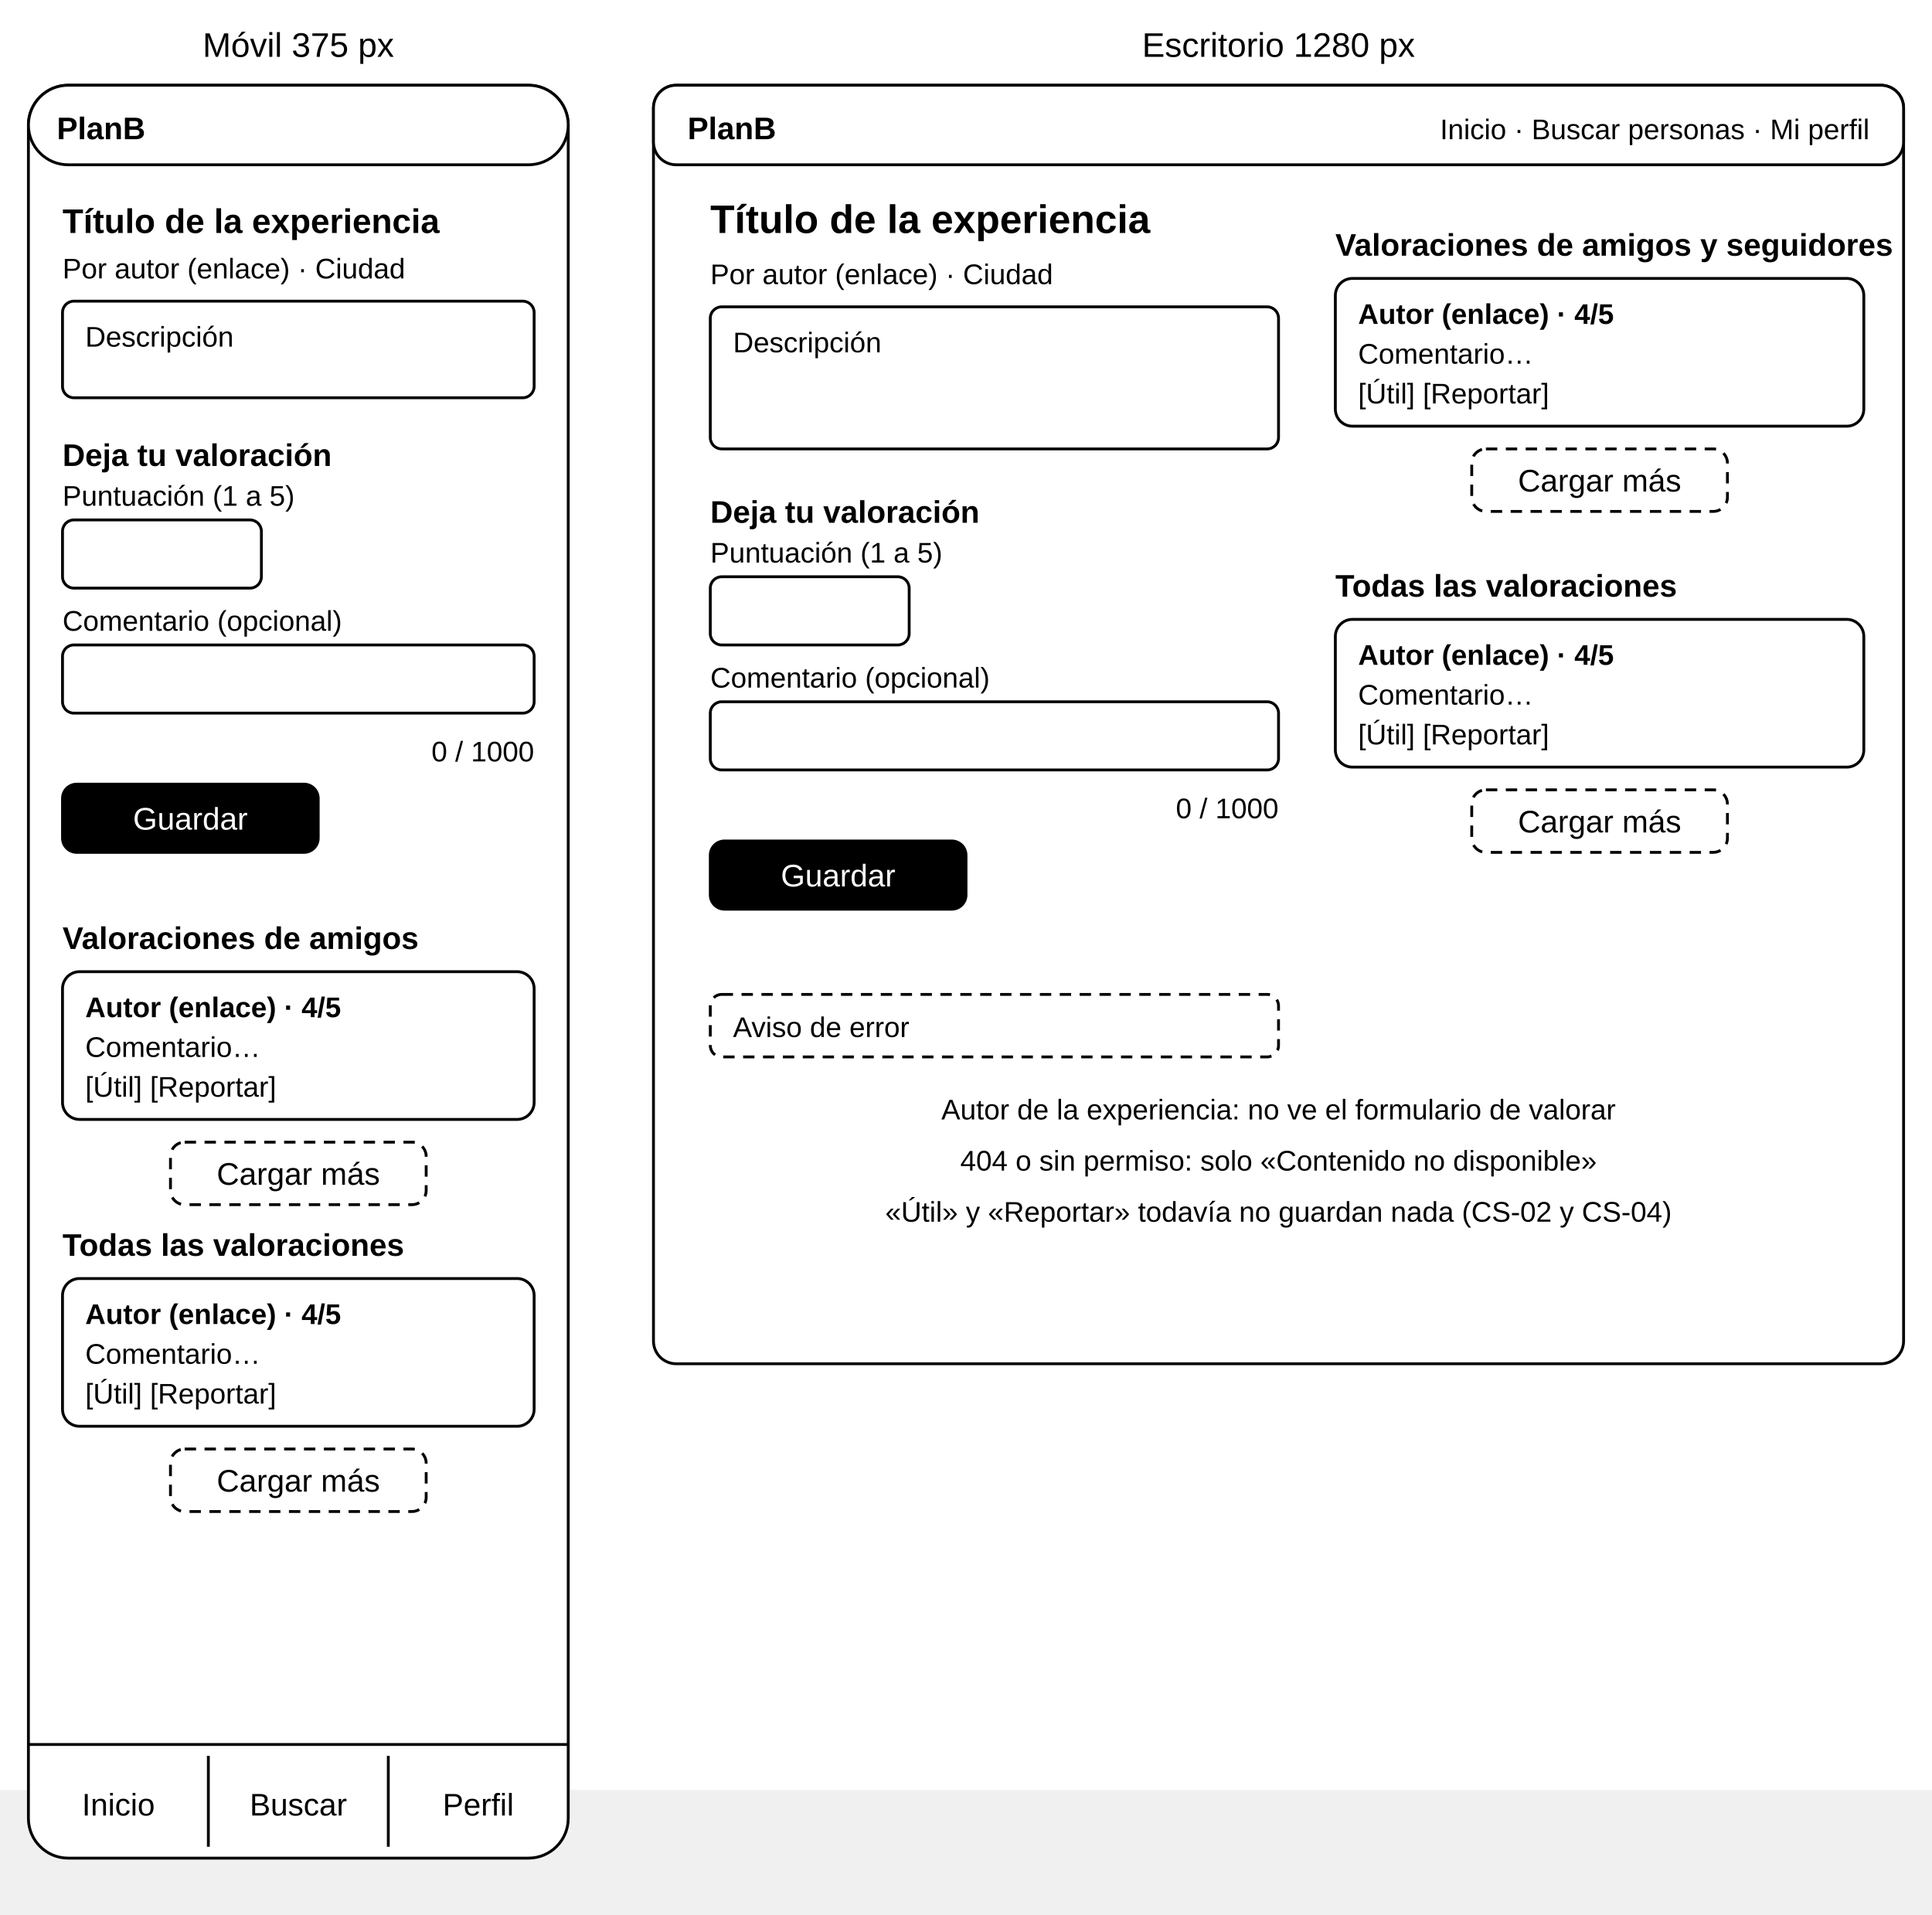
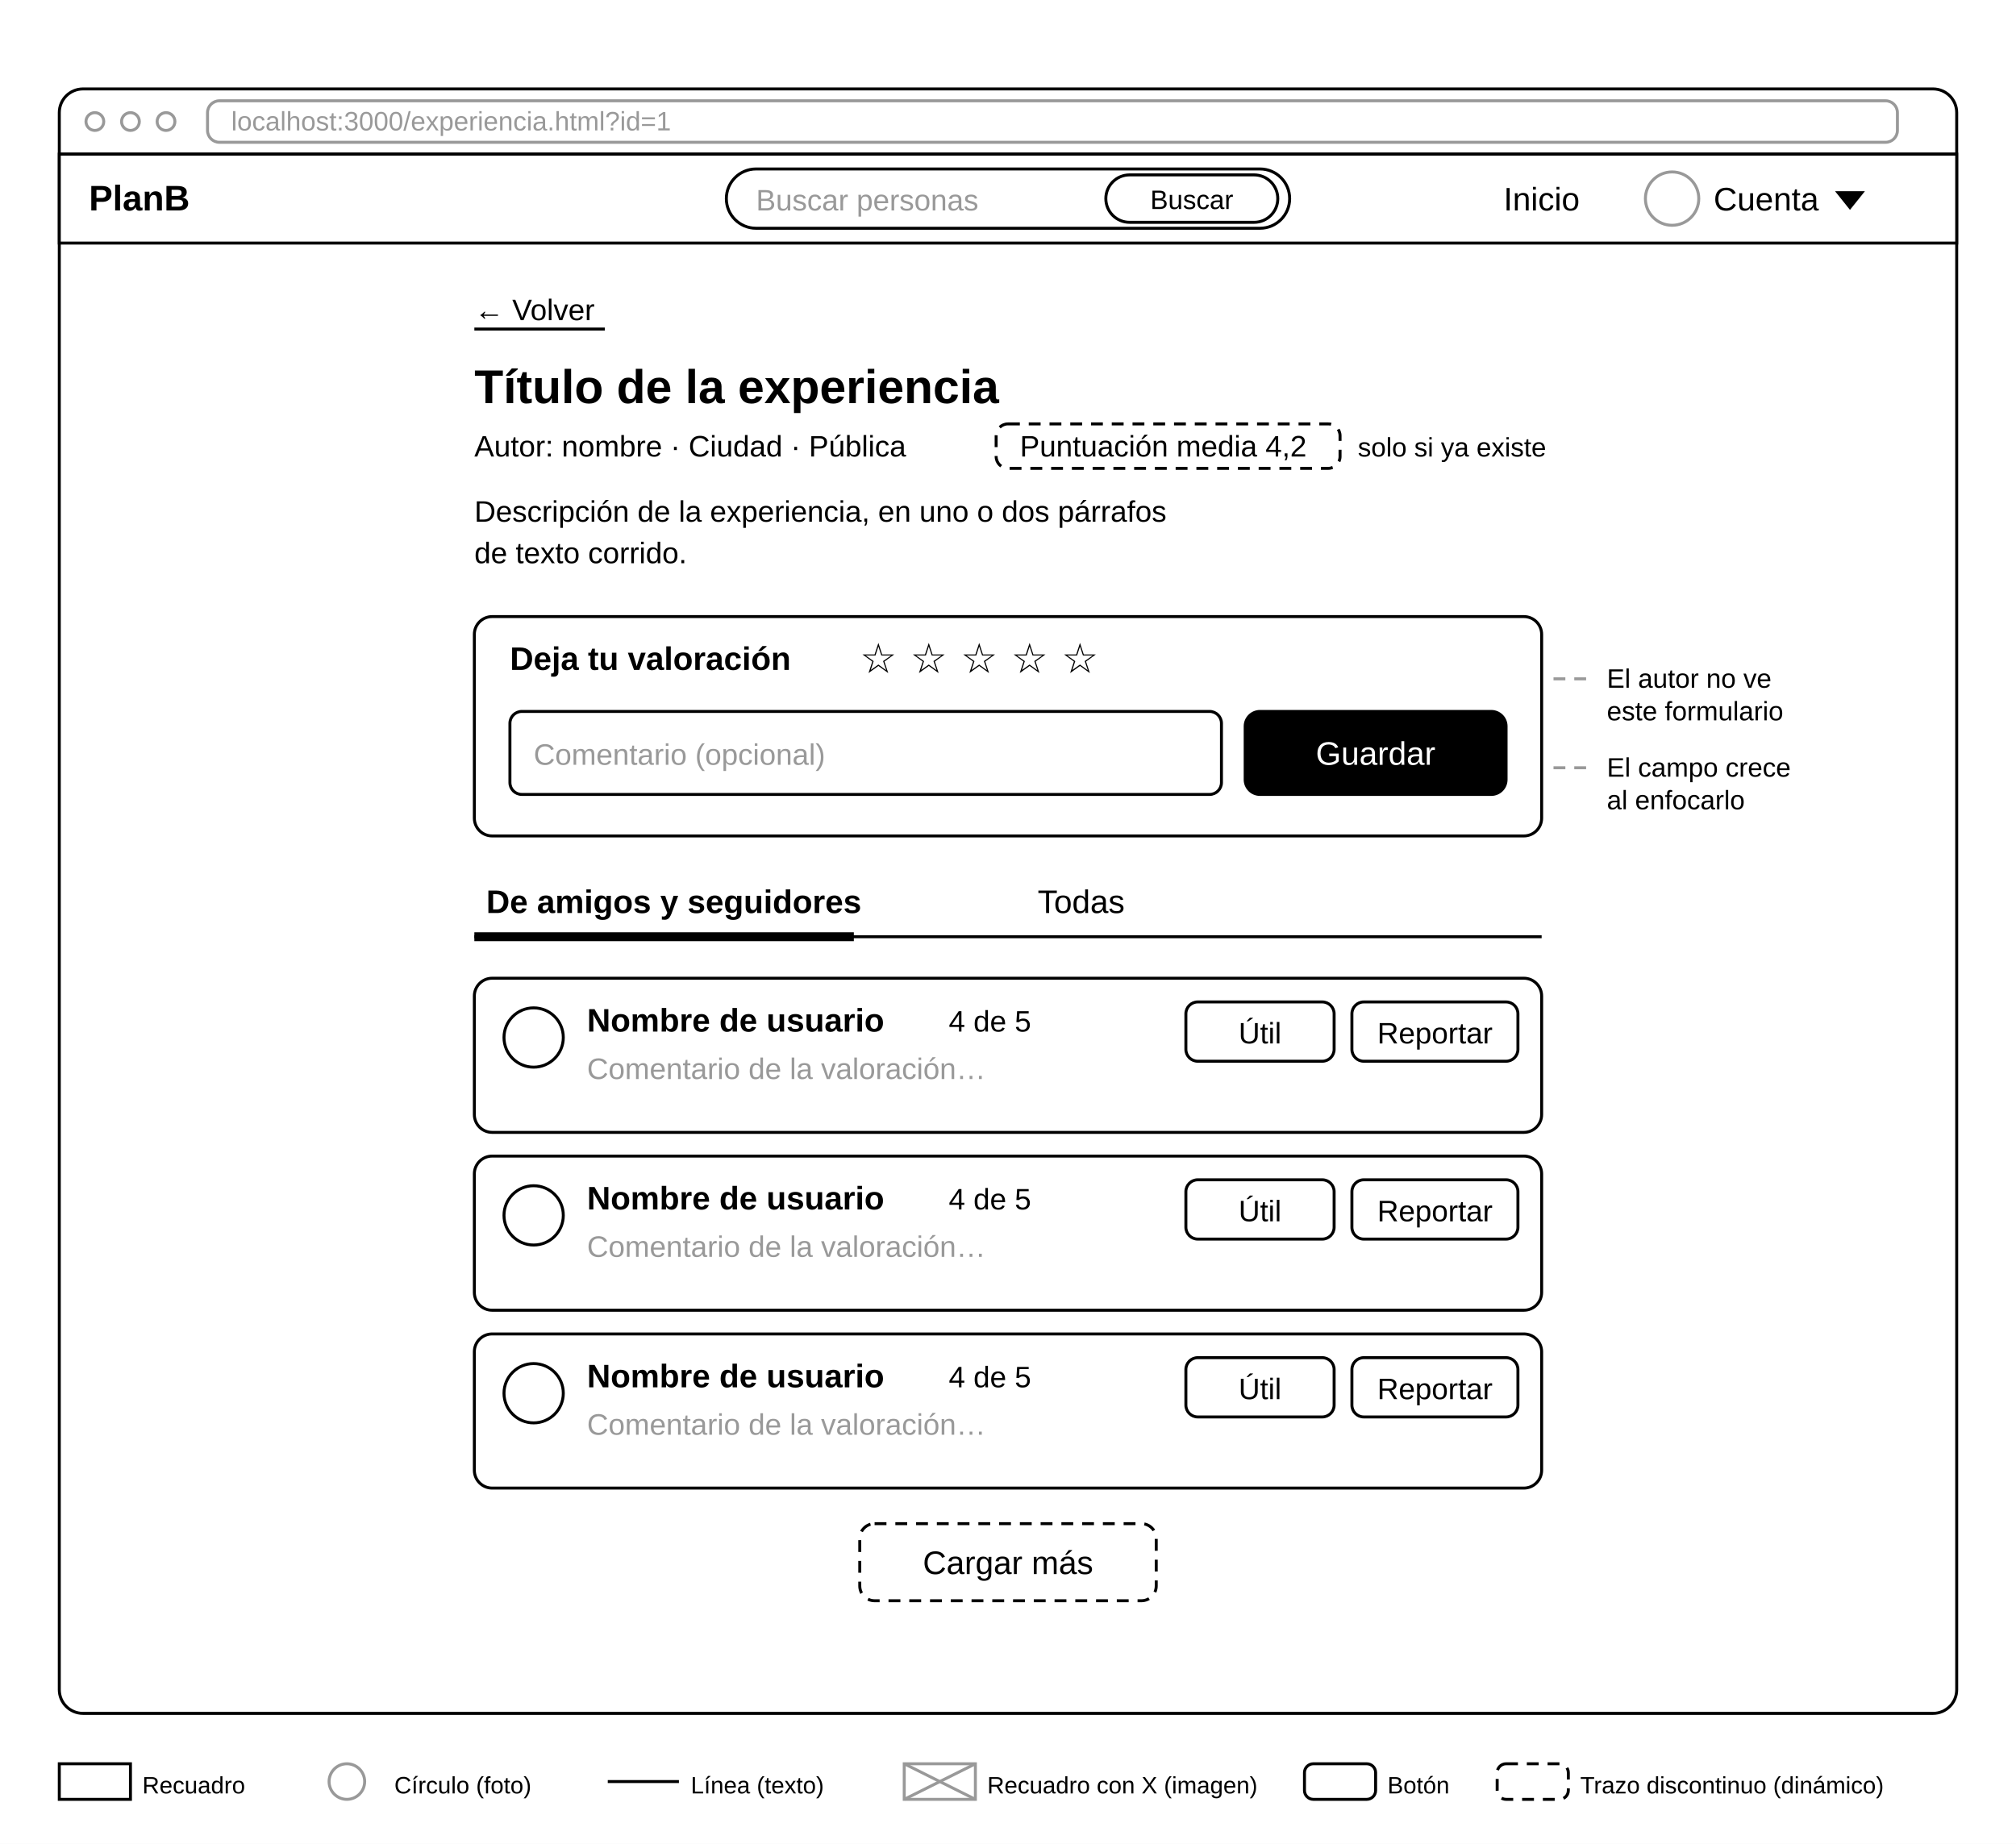
- <svg xmlns="http://www.w3.org/2000/svg" viewBox="0 0 680 674" width="680" height="674" role="img">
-   <rect width="680" height="630" fill="#fff" />
-   <text x="105" y="20" font-family="Arial, Helvetica, sans-serif" font-size="12" text-anchor="middle" fill="#000">Móvil 375 px</text>
-   <text x="450" y="20" font-family="Arial, Helvetica, sans-serif" font-size="12" text-anchor="middle" fill="#000">Escritorio 1280 px</text>
-   <rect x="10" y="30" width="190" height="624" rx="14" fill="#fff" stroke="#000" stroke-width="1" />
-   <rect x="10" y="30" width="190" height="28" rx="14" fill="#fff" stroke="#000" stroke-width="1" />
-   <text x="20" y="49" font-family="Arial, Helvetica, sans-serif" font-size="11" text-anchor="start" fill="#000" font-weight="bold">PlanB</text>
-   <text x="22" y="82" font-family="Arial, Helvetica, sans-serif" font-size="12" text-anchor="start" fill="#000" font-weight="bold">Título de la experiencia</text>
-   <text x="22" y="98" font-family="Arial, Helvetica, sans-serif" font-size="10" text-anchor="start" fill="#000">Por autor (enlace) · Ciudad</text>
-   <rect x="22" y="106" width="166" height="34" rx="4" fill="#fff" stroke="#000" stroke-width="1" />
-   <text x="30" y="122" font-family="Arial, Helvetica, sans-serif" font-size="10" text-anchor="start" fill="#000">Descripción</text>
-   <text x="22" y="164" font-family="Arial, Helvetica, sans-serif" font-size="11" text-anchor="start" fill="#000" font-weight="bold">Deja tu valoración</text>
-   <text x="22" y="178" font-family="Arial, Helvetica, sans-serif" font-size="10" text-anchor="start" fill="#000">Puntuación (1 a 5)</text>
-   <rect x="22" y="183" width="70" height="24" rx="4" fill="#fff" stroke="#000" stroke-width="1" />
-   <text x="22" y="222" font-family="Arial, Helvetica, sans-serif" font-size="10" text-anchor="start" fill="#000">Comentario (opcional)</text>
-   <rect x="22" y="227" width="166" height="24" rx="4" fill="#fff" stroke="#000" stroke-width="1" />
-   <text x="188" y="268" font-family="Arial, Helvetica, sans-serif" font-size="10" text-anchor="end" fill="#000">0 / 1000</text>
-   <rect x="22" y="276" width="90" height="24" rx="5" fill="#000" stroke="#000" stroke-width="1" />
-   <text x="67.0" y="292.0" font-family="Arial, Helvetica, sans-serif" font-size="11" text-anchor="middle" fill="#fff">Guardar</text>
-   <text x="22" y="334" font-family="Arial, Helvetica, sans-serif" font-size="11" text-anchor="start" fill="#000" font-weight="bold">Valoraciones de amigos</text>
-   <rect x="22" y="342" width="166" height="52" rx="6" fill="#fff" stroke="#000" stroke-width="1" />
-   <text x="30" y="358" font-family="Arial, Helvetica, sans-serif" font-size="10" text-anchor="start" fill="#000" font-weight="bold">Autor (enlace) · 4/5</text>
-   <text x="30" y="372" font-family="Arial, Helvetica, sans-serif" font-size="10" text-anchor="start" fill="#000">Comentario…</text>
-   <text x="30" y="386" font-family="Arial, Helvetica, sans-serif" font-size="10" text-anchor="start" fill="#000">[Útil] [Reportar]</text>
-   <rect x="60.0" y="402" width="90" height="22" rx="5" fill="#fff" stroke="#000" stroke-width="1" stroke-dasharray="4 3" />
-   <text x="105.0" y="417.0" font-family="Arial, Helvetica, sans-serif" font-size="11" text-anchor="middle" fill="#000">Cargar más</text>
-   <text x="22" y="442" font-family="Arial, Helvetica, sans-serif" font-size="11" text-anchor="start" fill="#000" font-weight="bold">Todas las valoraciones</text>
-   <rect x="22" y="450" width="166" height="52" rx="6" fill="#fff" stroke="#000" stroke-width="1" />
-   <text x="30" y="466" font-family="Arial, Helvetica, sans-serif" font-size="10" text-anchor="start" fill="#000" font-weight="bold">Autor (enlace) · 4/5</text>
-   <text x="30" y="480" font-family="Arial, Helvetica, sans-serif" font-size="10" text-anchor="start" fill="#000">Comentario…</text>
-   <text x="30" y="494" font-family="Arial, Helvetica, sans-serif" font-size="10" text-anchor="start" fill="#000">[Útil] [Reportar]</text>
-   <rect x="60.0" y="510" width="90" height="22" rx="5" fill="#fff" stroke="#000" stroke-width="1" stroke-dasharray="4 3" />
-   <text x="105.0" y="525.0" font-family="Arial, Helvetica, sans-serif" font-size="11" text-anchor="middle" fill="#000">Cargar más</text>
-   <rect x="230" y="30" width="440" height="450" rx="8" fill="#fff" stroke="#000" stroke-width="1" />
-   <rect x="230" y="30" width="440" height="28" rx="8" fill="#fff" stroke="#000" stroke-width="1" />
-   <text x="242" y="49" font-family="Arial, Helvetica, sans-serif" font-size="11" text-anchor="start" fill="#000" font-weight="bold">PlanB</text>
-   <text x="658" y="49" font-family="Arial, Helvetica, sans-serif" font-size="10" text-anchor="end" fill="#000">Inicio · Buscar personas · Mi perfil</text>
-   <text x="250" y="82" font-family="Arial, Helvetica, sans-serif" font-size="14" text-anchor="start" fill="#000" font-weight="bold">Título de la experiencia</text>
-   <text x="250" y="100" font-family="Arial, Helvetica, sans-serif" font-size="10" text-anchor="start" fill="#000">Por autor (enlace) · Ciudad</text>
-   <rect x="250" y="108" width="200" height="50" rx="4" fill="#fff" stroke="#000" stroke-width="1" />
-   <text x="258" y="124" font-family="Arial, Helvetica, sans-serif" font-size="10" text-anchor="start" fill="#000">Descripción</text>
-   <text x="250" y="184" font-family="Arial, Helvetica, sans-serif" font-size="11" text-anchor="start" fill="#000" font-weight="bold">Deja tu valoración</text>
-   <text x="250" y="198" font-family="Arial, Helvetica, sans-serif" font-size="10" text-anchor="start" fill="#000">Puntuación (1 a 5)</text>
-   <rect x="250" y="203" width="70" height="24" rx="4" fill="#fff" stroke="#000" stroke-width="1" />
-   <text x="250" y="242" font-family="Arial, Helvetica, sans-serif" font-size="10" text-anchor="start" fill="#000">Comentario (opcional)</text>
-   <rect x="250" y="247" width="200" height="24" rx="4" fill="#fff" stroke="#000" stroke-width="1" />
-   <text x="450" y="288" font-family="Arial, Helvetica, sans-serif" font-size="10" text-anchor="end" fill="#000">0 / 1000</text>
-   <rect x="250" y="296" width="90" height="24" rx="5" fill="#000" stroke="#000" stroke-width="1" />
-   <text x="295.0" y="312.0" font-family="Arial, Helvetica, sans-serif" font-size="11" text-anchor="middle" fill="#fff">Guardar</text>
-   <text x="470" y="90" font-family="Arial, Helvetica, sans-serif" font-size="11" text-anchor="start" fill="#000" font-weight="bold">Valoraciones de amigos y seguidores</text>
-   <rect x="470" y="98" width="186" height="52" rx="6" fill="#fff" stroke="#000" stroke-width="1" />
-   <text x="478" y="114" font-family="Arial, Helvetica, sans-serif" font-size="10" text-anchor="start" fill="#000" font-weight="bold">Autor (enlace) · 4/5</text>
-   <text x="478" y="128" font-family="Arial, Helvetica, sans-serif" font-size="10" text-anchor="start" fill="#000">Comentario…</text>
-   <text x="478" y="142" font-family="Arial, Helvetica, sans-serif" font-size="10" text-anchor="start" fill="#000">[Útil] [Reportar]</text>
-   <rect x="518.0" y="158" width="90" height="22" rx="5" fill="#fff" stroke="#000" stroke-width="1" stroke-dasharray="4 3" />
-   <text x="563.0" y="173.0" font-family="Arial, Helvetica, sans-serif" font-size="11" text-anchor="middle" fill="#000">Cargar más</text>
-   <text x="470" y="210" font-family="Arial, Helvetica, sans-serif" font-size="11" text-anchor="start" fill="#000" font-weight="bold">Todas las valoraciones</text>
-   <rect x="470" y="218" width="186" height="52" rx="6" fill="#fff" stroke="#000" stroke-width="1" />
-   <text x="478" y="234" font-family="Arial, Helvetica, sans-serif" font-size="10" text-anchor="start" fill="#000" font-weight="bold">Autor (enlace) · 4/5</text>
-   <text x="478" y="248" font-family="Arial, Helvetica, sans-serif" font-size="10" text-anchor="start" fill="#000">Comentario…</text>
-   <text x="478" y="262" font-family="Arial, Helvetica, sans-serif" font-size="10" text-anchor="start" fill="#000">[Útil] [Reportar]</text>
-   <rect x="518.0" y="278" width="90" height="22" rx="5" fill="#fff" stroke="#000" stroke-width="1" stroke-dasharray="4 3" />
-   <text x="563.0" y="293.0" font-family="Arial, Helvetica, sans-serif" font-size="11" text-anchor="middle" fill="#000">Cargar más</text>
-   <rect x="250" y="350" width="200" height="22" rx="4" fill="#fff" stroke="#000" stroke-width="1" stroke-dasharray="4 3" />
-   <text x="258" y="365" font-family="Arial, Helvetica, sans-serif" font-size="10" text-anchor="start" fill="#000">Aviso de error</text>
-   <text x="450" y="394" font-family="Arial, Helvetica, sans-serif" font-size="10" text-anchor="middle" fill="#000">Autor de la experiencia: no ve el formulario de valorar</text>
-   <text x="450" y="412" font-family="Arial, Helvetica, sans-serif" font-size="10" text-anchor="middle" fill="#000">404 o sin permiso: solo «Contenido no disponible»</text>
-   <text x="450" y="430" font-family="Arial, Helvetica, sans-serif" font-size="10" text-anchor="middle" fill="#000">«Útil» y «Reportar» todavía no guardan nada (CS-02 y CS-04)</text>
-   <line x1="10.0" y1="614.0" x2="200.0" y2="614.0" stroke="#000" stroke-width="1" />
-   <line x1="73.333" y1="618.0" x2="73.333" y2="650.0" stroke="#000" stroke-width="1" />
-   <line x1="136.667" y1="618.0" x2="136.667" y2="650.0" stroke="#000" stroke-width="1" />
-   <text x="41.667" y="639.0" font-family="Arial, Helvetica, sans-serif" font-size="11" text-anchor="middle" fill="#000">Inicio</text>
-   <text x="105.0" y="639.0" font-family="Arial, Helvetica, sans-serif" font-size="11" text-anchor="middle" fill="#000">Buscar</text>
-   <text x="168.333" y="639.0" font-family="Arial, Helvetica, sans-serif" font-size="11" text-anchor="middle" fill="#000">Perfil</text>
+ <svg xmlns="http://www.w3.org/2000/svg" viewBox="0 0 680 622" width="680" height="622" role="img">
+   <rect width="680" height="622" fill="#fff" />
+   <rect x="20" y="30" width="640" height="548" rx="8" fill="#fff" stroke="#000" stroke-width="1" />
+   <line x1="20" y1="52" x2="660" y2="52" stroke="#000" stroke-width="1" />
+   <circle cx="32" cy="41" r="3" fill="#fff" stroke="#999" stroke-width="1" />
+   <circle cx="44" cy="41" r="3" fill="#fff" stroke="#999" stroke-width="1" />
+   <circle cx="56" cy="41" r="3" fill="#fff" stroke="#999" stroke-width="1" />
+   <rect x="70" y="34" width="570" height="14" rx="4" fill="#fff" stroke="#999" stroke-width="1" />
+   <text x="78" y="44" font-family="Arial, Helvetica, sans-serif" font-size="9" text-anchor="start" fill="#999">localhost:3000/experiencia.html?id=1</text>
+   <rect x="20" y="52" width="640" height="30" fill="#fff" stroke="#000" stroke-width="1" />
+   <text x="30" y="71" font-family="Arial, Helvetica, sans-serif" font-size="12" text-anchor="start" fill="#000" font-weight="bold">PlanB</text>
+   <rect x="245" y="57" width="190" height="20" rx="10" fill="#fff" stroke="#000" stroke-width="1" />
+   <text x="255" y="71" font-family="Arial, Helvetica, sans-serif" font-size="10" text-anchor="start" fill="#999">Buscar personas</text>
+   <rect x="373" y="59" width="58" height="16" rx="8" fill="#fff" stroke="#000" stroke-width="1" />
+   <text x="402" y="70.5" font-family="Arial, Helvetica, sans-serif" font-size="9" text-anchor="middle" fill="#000">Buscar</text>
+   <text x="520" y="71" font-family="Arial, Helvetica, sans-serif" font-size="11" text-anchor="middle" fill="#000">Inicio</text>
+   <circle cx="564" cy="67" r="9" fill="#fff" stroke="#999" stroke-width="1" />
+   <text x="578" y="71" font-family="Arial, Helvetica, sans-serif" font-size="11" text-anchor="start" fill="#000">Cuenta</text>
+   <path d="M620 65 l8 0 l-4 5 z" fill="#000" stroke="#000" stroke-width="1" />
+   <text x="160" y="108" font-family="Arial, Helvetica, sans-serif" font-size="10" text-anchor="start" fill="#000">← Volver</text>
+   <line x1="160" y1="111" x2="204" y2="111" stroke="#000" stroke-width="1" />
+   <text x="160" y="136" font-family="Arial, Helvetica, sans-serif" font-size="16" text-anchor="start" fill="#000" font-weight="bold">Título de la experiencia</text>
+   <text x="160" y="154" font-family="Arial, Helvetica, sans-serif" font-size="10" text-anchor="start" fill="#000">Autor: nombre · Ciudad · Pública</text>
+   <rect x="336" y="143" width="116" height="15" rx="4" fill="#fff" stroke="#000" stroke-width="1" stroke-dasharray="4 3" />
+   <text x="344" y="154" font-family="Arial, Helvetica, sans-serif" font-size="10" text-anchor="start" fill="#000">Puntuación media 4,2</text>
+   <text x="458" y="154" font-family="Arial, Helvetica, sans-serif" font-size="9" text-anchor="start" fill="#000">solo si ya existe</text>
+   <text x="160" y="176" font-family="Arial, Helvetica, sans-serif" font-size="10" text-anchor="start" fill="#000">Descripción de la experiencia, en uno o dos párrafos</text>
+   <text x="160" y="190" font-family="Arial, Helvetica, sans-serif" font-size="10" text-anchor="start" fill="#000">de texto corrido.</text>
+   <rect x="160" y="208" width="360" height="74" rx="6" fill="#fff" stroke="#000" stroke-width="1" />
+   <text x="172" y="226" font-family="Arial, Helvetica, sans-serif" font-size="11" text-anchor="start" fill="#000" font-weight="bold">Deja tu valoración</text>
+   <text x="290" y="227" font-family="Arial, Helvetica, sans-serif" font-size="14" text-anchor="start" fill="#000">☆ ☆ ☆ ☆ ☆</text>
+   <rect x="172" y="240" width="240" height="28" rx="4" fill="#fff" stroke="#000" stroke-width="1" />
+   <text x="180" y="258" font-family="Arial, Helvetica, sans-serif" font-size="10" text-anchor="start" fill="#999">Comentario (opcional)</text>
+   <rect x="420" y="240" width="88" height="28" rx="5" fill="#000" stroke="#000" stroke-width="1" />
+   <text x="464" y="258" font-family="Arial, Helvetica, sans-serif" font-size="11" text-anchor="middle" fill="#fff">Guardar</text>
+   <line x1="524" y1="229" x2="538" y2="229" stroke="#999" stroke-width="1" stroke-dasharray="4 3" />
+   <text x="542" y="232" font-family="Arial, Helvetica, sans-serif" font-size="9" text-anchor="start" fill="#000">El autor no ve</text>
+   <text x="542" y="243" font-family="Arial, Helvetica, sans-serif" font-size="9" text-anchor="start" fill="#000">este formulario</text>
+   <line x1="524" y1="259" x2="538" y2="259" stroke="#999" stroke-width="1" stroke-dasharray="4 3" />
+   <text x="542" y="262" font-family="Arial, Helvetica, sans-serif" font-size="9" text-anchor="start" fill="#000">El campo crece</text>
+   <text x="542" y="273" font-family="Arial, Helvetica, sans-serif" font-size="9" text-anchor="start" fill="#000">al enfocarlo</text>
+   <text x="164" y="308" font-family="Arial, Helvetica, sans-serif" font-size="11" text-anchor="start" fill="#000" font-weight="bold">De amigos y seguidores</text>
+   <text x="350" y="308" font-family="Arial, Helvetica, sans-serif" font-size="11" text-anchor="start" fill="#000">Todas</text>
+   <line x1="160" y1="316" x2="520" y2="316" stroke="#000" stroke-width="1" />
+   <line x1="160" y1="316" x2="288" y2="316" stroke="#000" stroke-width="3" />
+   <rect x="160" y="330" width="360" height="52" rx="6" fill="#fff" stroke="#000" stroke-width="1" />
+   <circle cx="180" cy="350" r="10" fill="#fff" stroke="#000" stroke-width="1" />
+   <text x="198" y="348" font-family="Arial, Helvetica, sans-serif" font-size="11" text-anchor="start" fill="#000" font-weight="bold">Nombre de usuario</text>
+   <text x="320" y="348" font-family="Arial, Helvetica, sans-serif" font-size="10" text-anchor="start" fill="#000">4 de 5</text>
+   <text x="198" y="364" font-family="Arial, Helvetica, sans-serif" font-size="10" text-anchor="start" fill="#999">Comentario de la valoración…</text>
+   <rect x="400" y="338" width="50" height="20" rx="4" fill="#fff" stroke="#000" stroke-width="1" />
+   <text x="425" y="352" font-family="Arial, Helvetica, sans-serif" font-size="10" text-anchor="middle" fill="#000">Útil</text>
+   <rect x="456" y="338" width="56" height="20" rx="4" fill="#fff" stroke="#000" stroke-width="1" />
+   <text x="484" y="352" font-family="Arial, Helvetica, sans-serif" font-size="10" text-anchor="middle" fill="#000">Reportar</text>
+   <rect x="160" y="390" width="360" height="52" rx="6" fill="#fff" stroke="#000" stroke-width="1" />
+   <circle cx="180" cy="410" r="10" fill="#fff" stroke="#000" stroke-width="1" />
+   <text x="198" y="408" font-family="Arial, Helvetica, sans-serif" font-size="11" text-anchor="start" fill="#000" font-weight="bold">Nombre de usuario</text>
+   <text x="320" y="408" font-family="Arial, Helvetica, sans-serif" font-size="10" text-anchor="start" fill="#000">4 de 5</text>
+   <text x="198" y="424" font-family="Arial, Helvetica, sans-serif" font-size="10" text-anchor="start" fill="#999">Comentario de la valoración…</text>
+   <rect x="400" y="398" width="50" height="20" rx="4" fill="#fff" stroke="#000" stroke-width="1" />
+   <text x="425" y="412" font-family="Arial, Helvetica, sans-serif" font-size="10" text-anchor="middle" fill="#000">Útil</text>
+   <rect x="456" y="398" width="56" height="20" rx="4" fill="#fff" stroke="#000" stroke-width="1" />
+   <text x="484" y="412" font-family="Arial, Helvetica, sans-serif" font-size="10" text-anchor="middle" fill="#000">Reportar</text>
+   <rect x="160" y="450" width="360" height="52" rx="6" fill="#fff" stroke="#000" stroke-width="1" />
+   <circle cx="180" cy="470" r="10" fill="#fff" stroke="#000" stroke-width="1" />
+   <text x="198" y="468" font-family="Arial, Helvetica, sans-serif" font-size="11" text-anchor="start" fill="#000" font-weight="bold">Nombre de usuario</text>
+   <text x="320" y="468" font-family="Arial, Helvetica, sans-serif" font-size="10" text-anchor="start" fill="#000">4 de 5</text>
+   <text x="198" y="484" font-family="Arial, Helvetica, sans-serif" font-size="10" text-anchor="start" fill="#999">Comentario de la valoración…</text>
+   <rect x="400" y="458" width="50" height="20" rx="4" fill="#fff" stroke="#000" stroke-width="1" />
+   <text x="425" y="472" font-family="Arial, Helvetica, sans-serif" font-size="10" text-anchor="middle" fill="#000">Útil</text>
+   <rect x="456" y="458" width="56" height="20" rx="4" fill="#fff" stroke="#000" stroke-width="1" />
+   <text x="484" y="472" font-family="Arial, Helvetica, sans-serif" font-size="10" text-anchor="middle" fill="#000">Reportar</text>
+   <rect x="290" y="514" width="100" height="26" rx="5" fill="#fff" stroke="#000" stroke-width="1" stroke-dasharray="4 3" />
+   <text x="340" y="531" font-family="Arial, Helvetica, sans-serif" font-size="11" text-anchor="middle" fill="#000">Cargar más</text>
+   <rect x="20" y="595" width="24" height="12" fill="#fff" stroke="#000" stroke-width="1" />
+   <text x="48" y="605" font-family="Arial, Helvetica, sans-serif" font-size="8" text-anchor="start" fill="#000">Recuadro</text>
+   <circle cx="117" cy="601" r="6" fill="#fff" stroke="#999" stroke-width="1" />
+   <text x="133" y="605" font-family="Arial, Helvetica, sans-serif" font-size="8" text-anchor="start" fill="#000">Círculo (foto)</text>
+   <line x1="205" y1="601" x2="229" y2="601" stroke="#000" stroke-width="1" />
+   <text x="233" y="605" font-family="Arial, Helvetica, sans-serif" font-size="8" text-anchor="start" fill="#000">Línea (texto)</text>
+   <rect x="305" y="595" width="24" height="12" fill="#fff" stroke="#999" stroke-width="1" />
+   <line x1="305" y1="595" x2="329" y2="607" stroke="#999" stroke-width="1" />
+   <line x1="329" y1="595" x2="305" y2="607" stroke="#999" stroke-width="1" />
+   <text x="333" y="605" font-family="Arial, Helvetica, sans-serif" font-size="8" text-anchor="start" fill="#000">Recuadro con X (imagen)</text>
+   <rect x="440" y="595" width="24" height="12" rx="3" fill="#fff" stroke="#000" stroke-width="1" />
+   <text x="468" y="605" font-family="Arial, Helvetica, sans-serif" font-size="8" text-anchor="start" fill="#000">Botón</text>
+   <rect x="505" y="595" width="24" height="12" rx="3" fill="#fff" stroke="#000" stroke-width="1" stroke-dasharray="4 3" />
+   <text x="533" y="605" font-family="Arial, Helvetica, sans-serif" font-size="8" text-anchor="start" fill="#000">Trazo discontinuo (dinámico)</text>
</svg>
